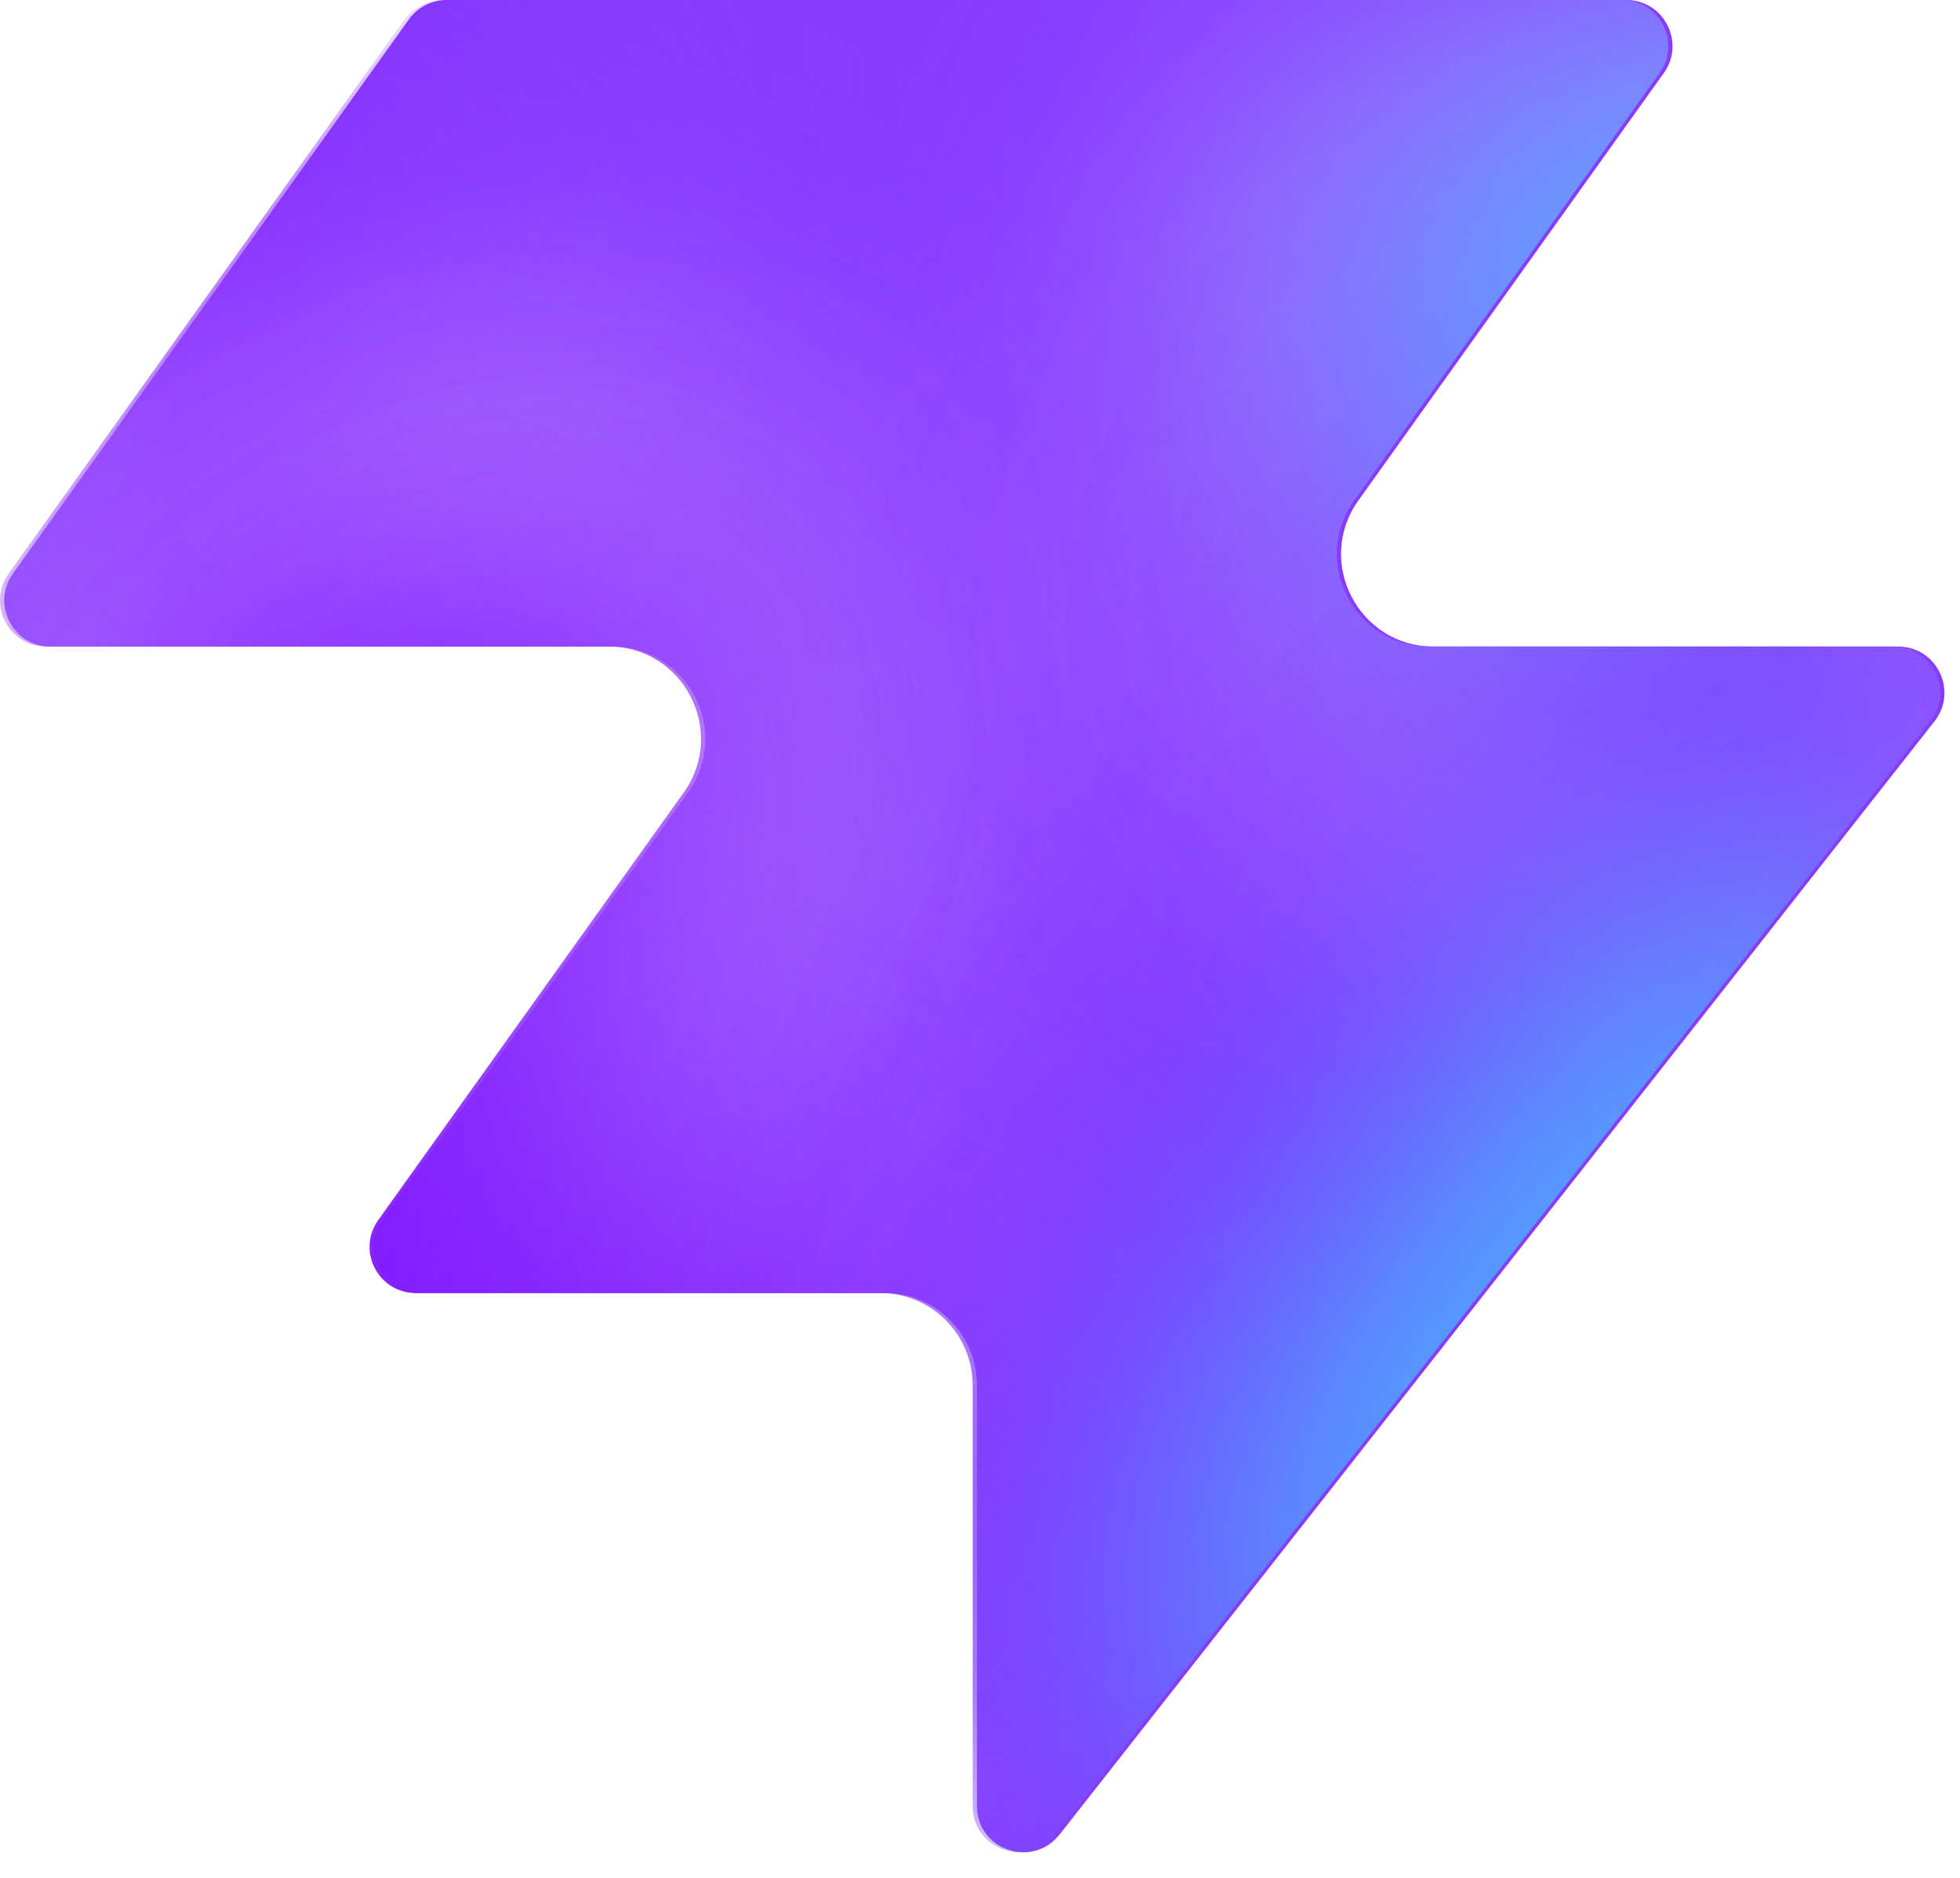
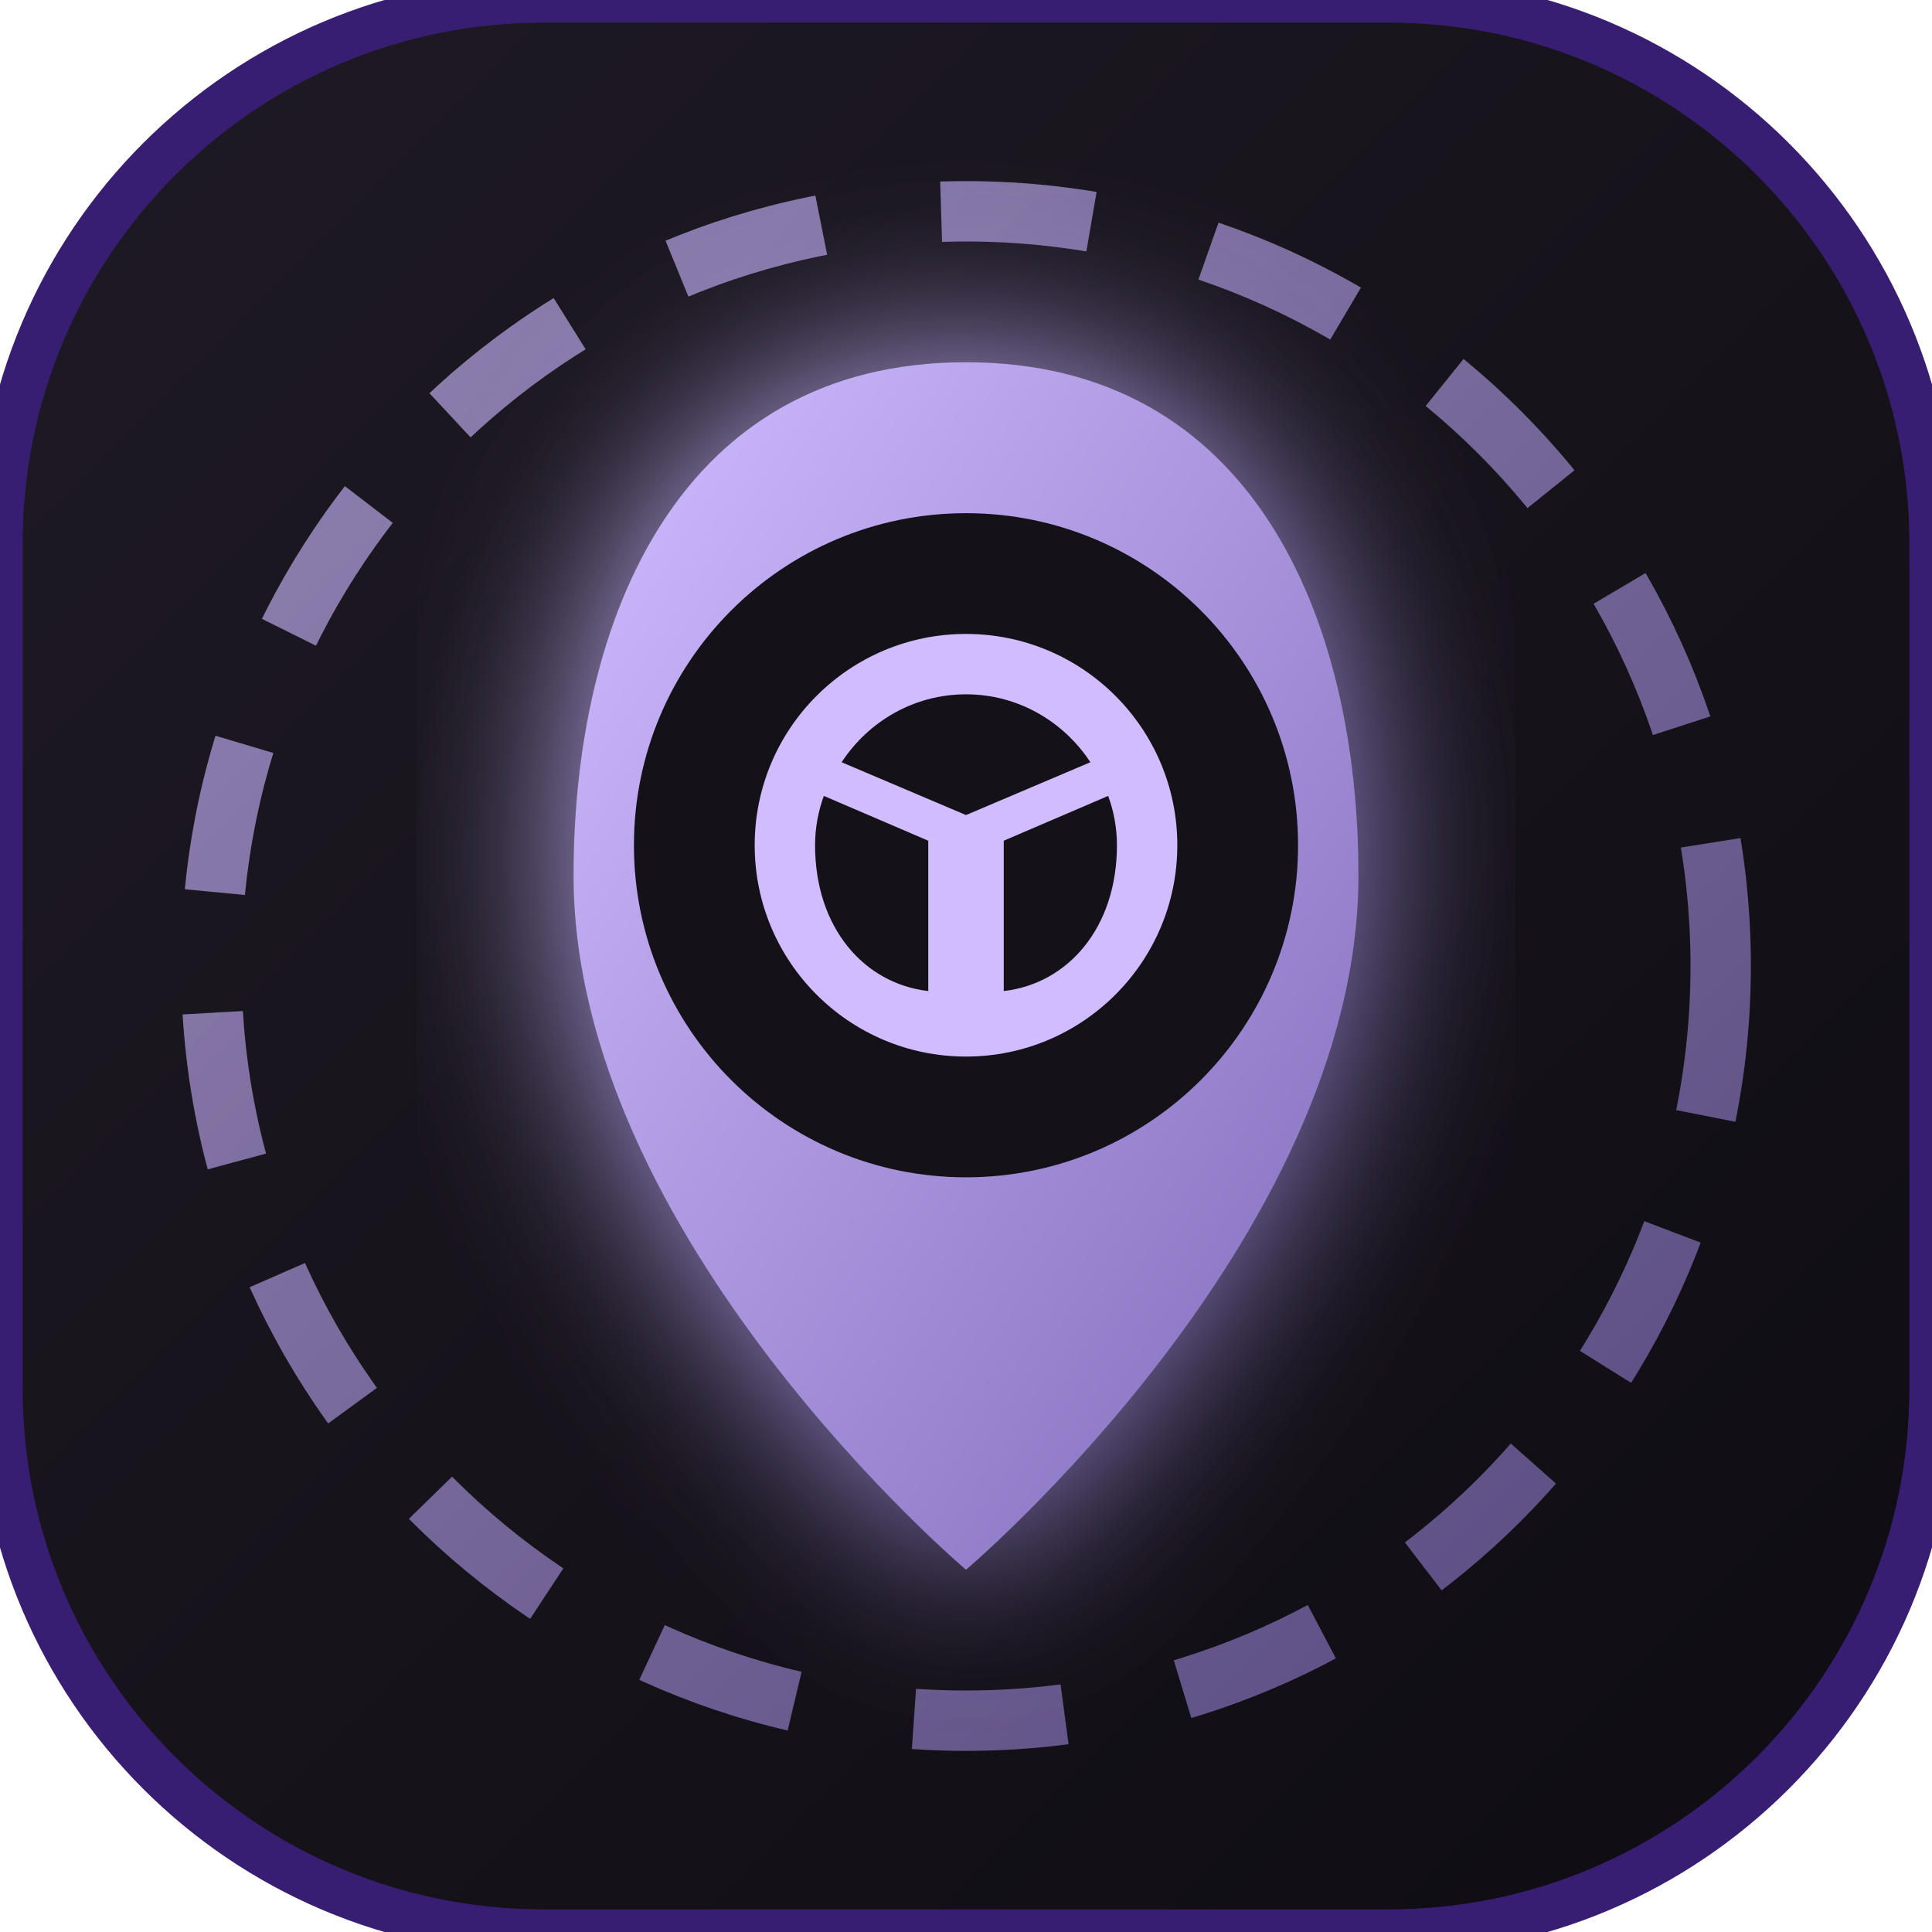
- <svg xmlns="http://www.w3.org/2000/svg" width="48" height="46" fill="none" viewBox="0 0 48 46">
-   <path fill="#863bff" d="M25.946 44.938c-.664.845-2.021.375-2.021-.698V33.937a2.26 2.26 0 0 0-2.262-2.262H10.287c-.92 0-1.456-1.04-.92-1.788l7.48-10.471c1.07-1.497 0-3.578-1.842-3.578H1.237c-.92 0-1.456-1.04-.92-1.788L10.013.474c.214-.297.556-.474.92-.474h28.894c.92 0 1.456 1.04.92 1.788l-7.48 10.471c-1.07 1.498 0 3.579 1.842 3.579h11.377c.943 0 1.473 1.088.89 1.83L25.947 44.94z" style="fill:#863bff;fill:color(display-p3 .525 .23 1);fill-opacity:1" />
-   <mask id="a" width="48" height="46" x="0" y="0" maskUnits="userSpaceOnUse" style="mask-type:alpha">
-     <path fill="#000" d="M25.842 44.938c-.664.844-2.021.375-2.021-.698V33.937a2.26 2.26 0 0 0-2.262-2.262H10.183c-.92 0-1.456-1.04-.92-1.788l7.48-10.471c1.07-1.498 0-3.579-1.842-3.579H1.133c-.92 0-1.456-1.04-.92-1.787L9.91.473c.214-.297.556-.474.92-.474h28.894c.92 0 1.456 1.04.92 1.788l-7.48 10.471c-1.07 1.498 0 3.578 1.842 3.578h11.377c.943 0 1.473 1.088.89 1.832L25.843 44.94z" style="fill:#000;fill-opacity:1" />
-   </mask>
-   <g mask="url(#a)">
-     <g filter="url(#b)">
-       <ellipse cx="5.508" cy="14.704" fill="#ede6ff" rx="5.508" ry="14.704" style="fill:#ede6ff;fill:color(display-p3 .927 .903 1);fill-opacity:1" transform="matrix(.00324 1 1 -.00324 -4.47 31.516)" />
-     </g>
-     <g filter="url(#c)">
-       <ellipse cx="10.399" cy="29.851" fill="#ede6ff" rx="10.399" ry="29.851" style="fill:#ede6ff;fill:color(display-p3 .927 .903 1);fill-opacity:1" transform="matrix(.00324 1 1 -.00324 -39.328 7.883)" />
-     </g>
-     <g filter="url(#d)">
-       <ellipse cx="5.508" cy="30.487" fill="#7e14ff" rx="5.508" ry="30.487" style="fill:#7e14ff;fill:color(display-p3 .492 .077 1);fill-opacity:1" transform="rotate(89.814 -25.913 -14.639)scale(1 -1)" />
-     </g>
-     <g filter="url(#e)">
-       <ellipse cx="5.508" cy="30.599" fill="#7e14ff" rx="5.508" ry="30.599" style="fill:#7e14ff;fill:color(display-p3 .492 .077 1);fill-opacity:1" transform="rotate(89.814 -32.644 -3.334)scale(1 -1)" />
-     </g>
-     <g filter="url(#f)">
-       <ellipse cx="5.508" cy="30.599" fill="#7e14ff" rx="5.508" ry="30.599" style="fill:#7e14ff;fill:color(display-p3 .492 .077 1);fill-opacity:1" transform="matrix(.00324 1 1 -.00324 -34.34 30.47)" />
-     </g>
-     <g filter="url(#g)">
-       <ellipse cx="14.072" cy="22.078" fill="#ede6ff" rx="14.072" ry="22.078" style="fill:#ede6ff;fill:color(display-p3 .927 .903 1);fill-opacity:1" transform="rotate(93.35 24.506 48.493)scale(-1 1)" />
-     </g>
-     <g filter="url(#h)">
-       <ellipse cx="3.47" cy="21.501" fill="#7e14ff" rx="3.47" ry="21.501" style="fill:#7e14ff;fill:color(display-p3 .492 .077 1);fill-opacity:1" transform="rotate(89.009 28.708 47.59)scale(-1 1)" />
-     </g>
-     <g filter="url(#i)">
-       <ellipse cx="3.47" cy="21.501" fill="#7e14ff" rx="3.47" ry="21.501" style="fill:#7e14ff;fill:color(display-p3 .492 .077 1);fill-opacity:1" transform="rotate(89.009 28.708 47.59)scale(-1 1)" />
-     </g>
-     <g filter="url(#j)">
-       <ellipse cx=".387" cy="8.972" fill="#7e14ff" rx="4.407" ry="29.108" style="fill:#7e14ff;fill:color(display-p3 .492 .077 1);fill-opacity:1" transform="rotate(39.51 .387 8.972)" />
-     </g>
-     <g filter="url(#k)">
-       <ellipse cx="47.523" cy="-6.092" fill="#7e14ff" rx="4.407" ry="29.108" style="fill:#7e14ff;fill:color(display-p3 .492 .077 1);fill-opacity:1" transform="rotate(37.892 47.523 -6.092)" />
-     </g>
-     <g filter="url(#l)">
-       <ellipse cx="41.412" cy="6.333" fill="#47bfff" rx="5.971" ry="9.665" style="fill:#47bfff;fill:color(display-p3 .28 .748 1);fill-opacity:1" transform="rotate(37.892 41.412 6.333)" />
-     </g>
-     <g filter="url(#m)">
-       <ellipse cx="-1.879" cy="38.332" fill="#7e14ff" rx="4.407" ry="29.108" style="fill:#7e14ff;fill:color(display-p3 .492 .077 1);fill-opacity:1" transform="rotate(37.892 -1.88 38.332)" />
-     </g>
-     <g filter="url(#n)">
-       <ellipse cx="-1.879" cy="38.332" fill="#7e14ff" rx="4.407" ry="29.108" style="fill:#7e14ff;fill:color(display-p3 .492 .077 1);fill-opacity:1" transform="rotate(37.892 -1.88 38.332)" />
-     </g>
-     <g filter="url(#o)">
-       <ellipse cx="35.651" cy="29.907" fill="#7e14ff" rx="4.407" ry="29.108" style="fill:#7e14ff;fill:color(display-p3 .492 .077 1);fill-opacity:1" transform="rotate(37.892 35.651 29.907)" />
-     </g>
-     <g filter="url(#p)">
-       <ellipse cx="38.418" cy="32.4" fill="#47bfff" rx="5.971" ry="15.297" style="fill:#47bfff;fill:color(display-p3 .28 .748 1);fill-opacity:1" transform="rotate(37.892 38.418 32.4)" />
-     </g>
-   </g>
+ <svg xmlns="http://www.w3.org/2000/svg" viewBox="0 0 128 128" width="100%" height="100%">
  <defs>
-     <filter id="b" width="60.045" height="41.654" x="-19.77" y="16.149" color-interpolation-filters="sRGB" filterUnits="userSpaceOnUse">
-       <feFlood flood-opacity="0" result="BackgroundImageFix" />
-       <feBlend in="SourceGraphic" in2="BackgroundImageFix" result="shape" />
-       <feGaussianBlur result="effect1_foregroundBlur_2002_17158" stdDeviation="7.659" />
-     </filter>
-     <filter id="c" width="90.34" height="51.437" x="-54.613" y="-7.533" color-interpolation-filters="sRGB" filterUnits="userSpaceOnUse">
-       <feFlood flood-opacity="0" result="BackgroundImageFix" />
-       <feBlend in="SourceGraphic" in2="BackgroundImageFix" result="shape" />
-       <feGaussianBlur result="effect1_foregroundBlur_2002_17158" stdDeviation="7.659" />
-     </filter>
-     <filter id="d" width="79.355" height="29.4" x="-49.64" y="2.03" color-interpolation-filters="sRGB" filterUnits="userSpaceOnUse">
-       <feFlood flood-opacity="0" result="BackgroundImageFix" />
-       <feBlend in="SourceGraphic" in2="BackgroundImageFix" result="shape" />
-       <feGaussianBlur result="effect1_foregroundBlur_2002_17158" stdDeviation="4.596" />
-     </filter>
-     <filter id="e" width="79.579" height="29.4" x="-45.045" y="20.029" color-interpolation-filters="sRGB" filterUnits="userSpaceOnUse">
-       <feFlood flood-opacity="0" result="BackgroundImageFix" />
-       <feBlend in="SourceGraphic" in2="BackgroundImageFix" result="shape" />
-       <feGaussianBlur result="effect1_foregroundBlur_2002_17158" stdDeviation="4.596" />
-     </filter>
-     <filter id="f" width="79.579" height="29.4" x="-43.513" y="21.178" color-interpolation-filters="sRGB" filterUnits="userSpaceOnUse">
-       <feFlood flood-opacity="0" result="BackgroundImageFix" />
-       <feBlend in="SourceGraphic" in2="BackgroundImageFix" result="shape" />
-       <feGaussianBlur result="effect1_foregroundBlur_2002_17158" stdDeviation="4.596" />
-     </filter>
-     <filter id="g" width="74.749" height="58.852" x="15.756" y="-17.901" color-interpolation-filters="sRGB" filterUnits="userSpaceOnUse">
-       <feFlood flood-opacity="0" result="BackgroundImageFix" />
-       <feBlend in="SourceGraphic" in2="BackgroundImageFix" result="shape" />
-       <feGaussianBlur result="effect1_foregroundBlur_2002_17158" stdDeviation="7.659" />
-     </filter>
-     <filter id="h" width="61.377" height="25.362" x="23.548" y="2.284" color-interpolation-filters="sRGB" filterUnits="userSpaceOnUse">
-       <feFlood flood-opacity="0" result="BackgroundImageFix" />
-       <feBlend in="SourceGraphic" in2="BackgroundImageFix" result="shape" />
-       <feGaussianBlur result="effect1_foregroundBlur_2002_17158" stdDeviation="4.596" />
-     </filter>
-     <filter id="i" width="61.377" height="25.362" x="23.548" y="2.284" color-interpolation-filters="sRGB" filterUnits="userSpaceOnUse">
-       <feFlood flood-opacity="0" result="BackgroundImageFix" />
-       <feBlend in="SourceGraphic" in2="BackgroundImageFix" result="shape" />
-       <feGaussianBlur result="effect1_foregroundBlur_2002_17158" stdDeviation="4.596" />
-     </filter>
-     <filter id="j" width="56.045" height="63.649" x="-27.636" y="-22.853" color-interpolation-filters="sRGB" filterUnits="userSpaceOnUse">
-       <feFlood flood-opacity="0" result="BackgroundImageFix" />
-       <feBlend in="SourceGraphic" in2="BackgroundImageFix" result="shape" />
-       <feGaussianBlur result="effect1_foregroundBlur_2002_17158" stdDeviation="4.596" />
-     </filter>
-     <filter id="k" width="54.814" height="64.646" x="20.116" y="-38.415" color-interpolation-filters="sRGB" filterUnits="userSpaceOnUse">
-       <feFlood flood-opacity="0" result="BackgroundImageFix" />
-       <feBlend in="SourceGraphic" in2="BackgroundImageFix" result="shape" />
-       <feGaussianBlur result="effect1_foregroundBlur_2002_17158" stdDeviation="4.596" />
-     </filter>
-     <filter id="l" width="33.541" height="35.313" x="24.641" y="-11.323" color-interpolation-filters="sRGB" filterUnits="userSpaceOnUse">
-       <feFlood flood-opacity="0" result="BackgroundImageFix" />
-       <feBlend in="SourceGraphic" in2="BackgroundImageFix" result="shape" />
-       <feGaussianBlur result="effect1_foregroundBlur_2002_17158" stdDeviation="4.596" />
-     </filter>
-     <filter id="m" width="54.814" height="64.646" x="-29.286" y="6.009" color-interpolation-filters="sRGB" filterUnits="userSpaceOnUse">
-       <feFlood flood-opacity="0" result="BackgroundImageFix" />
-       <feBlend in="SourceGraphic" in2="BackgroundImageFix" result="shape" />
-       <feGaussianBlur result="effect1_foregroundBlur_2002_17158" stdDeviation="4.596" />
-     </filter>
-     <filter id="n" width="54.814" height="64.646" x="-29.286" y="6.009" color-interpolation-filters="sRGB" filterUnits="userSpaceOnUse">
-       <feFlood flood-opacity="0" result="BackgroundImageFix" />
-       <feBlend in="SourceGraphic" in2="BackgroundImageFix" result="shape" />
-       <feGaussianBlur result="effect1_foregroundBlur_2002_17158" stdDeviation="4.596" />
-     </filter>
-     <filter id="o" width="54.814" height="64.646" x="8.244" y="-2.416" color-interpolation-filters="sRGB" filterUnits="userSpaceOnUse">
-       <feFlood flood-opacity="0" result="BackgroundImageFix" />
-       <feBlend in="SourceGraphic" in2="BackgroundImageFix" result="shape" />
-       <feGaussianBlur result="effect1_foregroundBlur_2002_17158" stdDeviation="4.596" />
-     </filter>
-     <filter id="p" width="39.409" height="43.623" x="18.713" y="10.588" color-interpolation-filters="sRGB" filterUnits="userSpaceOnUse">
-       <feFlood flood-opacity="0" result="BackgroundImageFix" />
-       <feBlend in="SourceGraphic" in2="BackgroundImageFix" result="shape" />
-       <feGaussianBlur result="effect1_foregroundBlur_2002_17158" stdDeviation="4.596" />
+     <linearGradient id="bgGrad" x1="0%" y1="0%" x2="100%" y2="100%">
+       <stop offset="0%" stop-color="#1F1A24" />
+       <stop offset="100%" stop-color="#0E0C12" />
+     </linearGradient>
+     <linearGradient id="accentGrad" x1="0%" y1="0%" x2="100%" y2="100%">
+       <stop offset="0%" stop-color="#D0BCFF" />
+       <stop offset="100%" stop-color="#806BBA" />
+     </linearGradient>
+     <filter id="glow" x="-20%" y="-20%" width="140%" height="140%">
+       <feGaussianBlur stdDeviation="6" result="blur" />
+       <feComposite in="SourceGraphic" in2="blur" operator="over" />
    </filter>
  </defs>
+   <rect x="0" y="0" width="128" height="128" rx="36" fill="url(#bgGrad)" stroke="#381E72" stroke-width="3" />
+   <circle cx="64" cy="64" r="50" fill="none" stroke="url(#accentGrad)" stroke-width="4" stroke-dasharray="10, 8" opacity="0.65" />
+   <path d="M64,24 C45,24 38,41 38,58 C38,82 64,104 64,104 C64,104 90,82 90,58 C90,41 83,24 64,24 Z" fill="url(#accentGrad)" filter="url(#glow)" />
+   <circle cx="64" cy="56" r="22" fill="#141218" />
+   <path d="M64,42 C56.27,42 50,48.27 50,56 C50,63.73 56.27,70 64,70 C71.73,70 78,63.73 78,56 C78,48.27 71.73,42 64,42 Z             M64,46 C67.45,46 70.47,47.8 72.24,50.5 L64,54 L55.76,50.5 C57.53,47.8 60.55,46 64,46 Z             M54,56 C54,54.85 54.21,53.75 54.58,52.73 L61.5,55.7 L61.5,65.66 C57.24,65.17 54,61.46 54,56 Z             M66.5,65.66 L66.5,55.7 L73.42,52.73 C73.79,53.75 74,54.85 74,56 C74,61.46 70.76,65.17 66.5,65.66 Z" fill="#D0BCFF" />
</svg>
